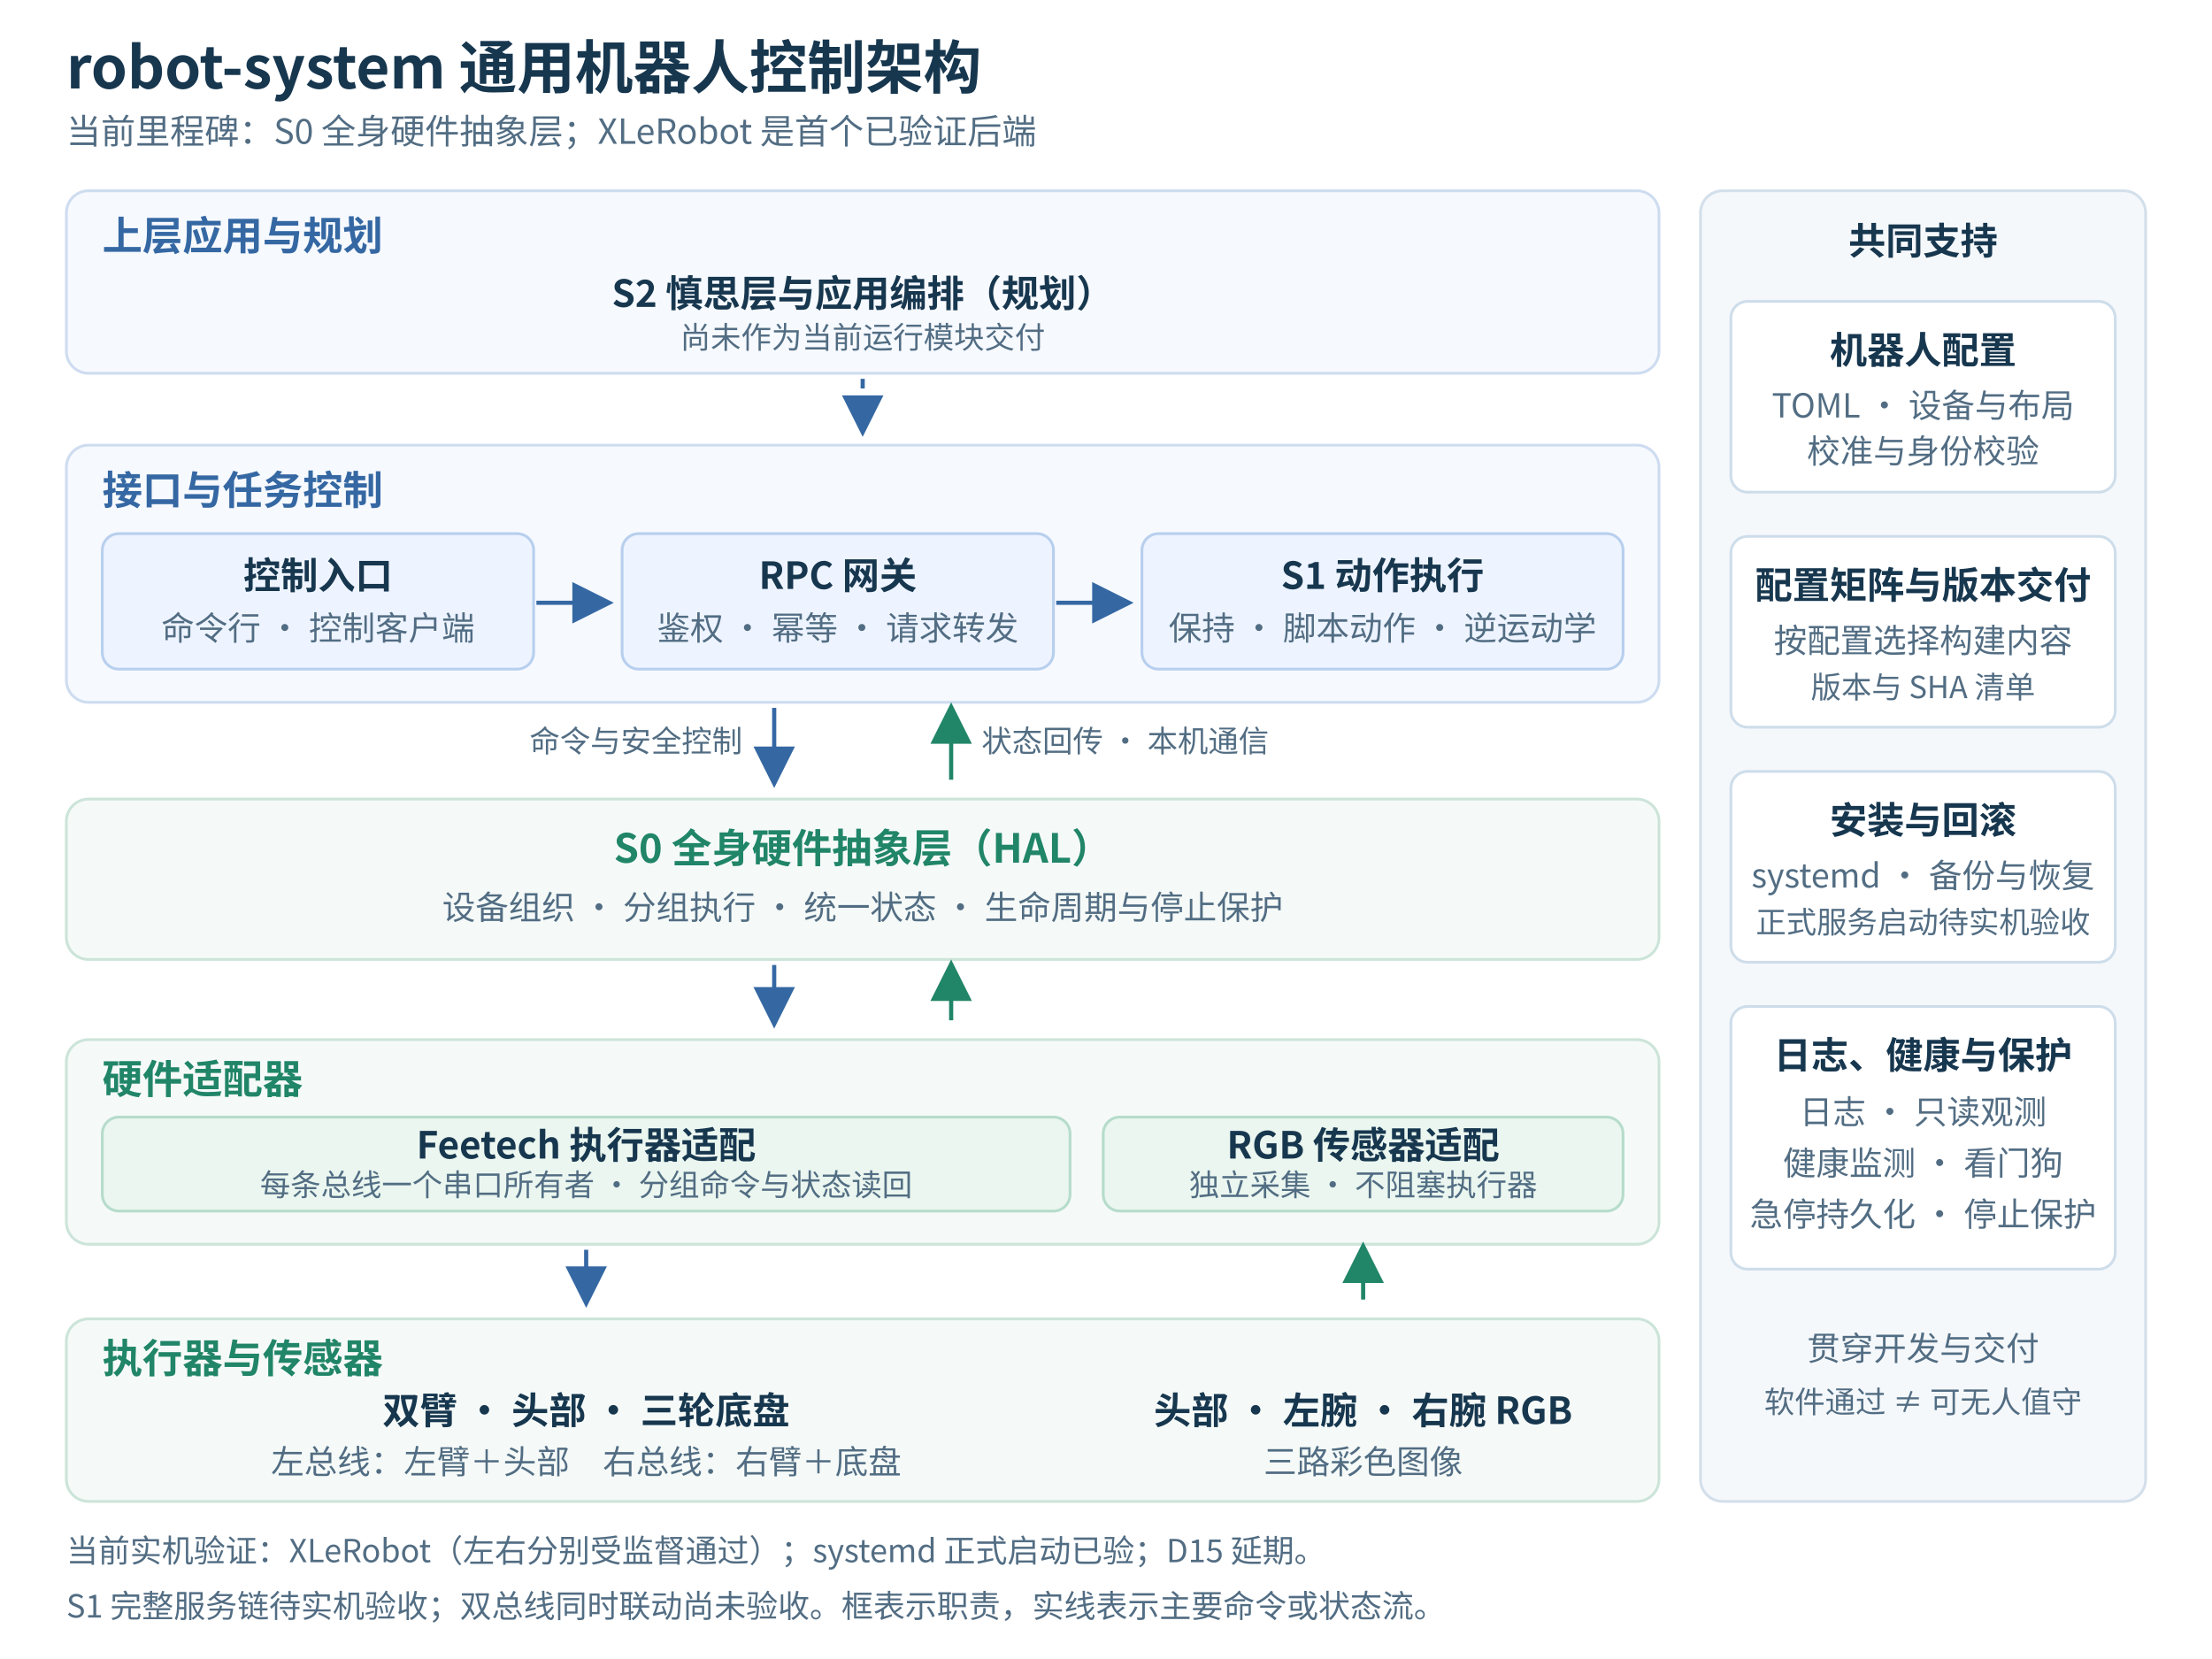
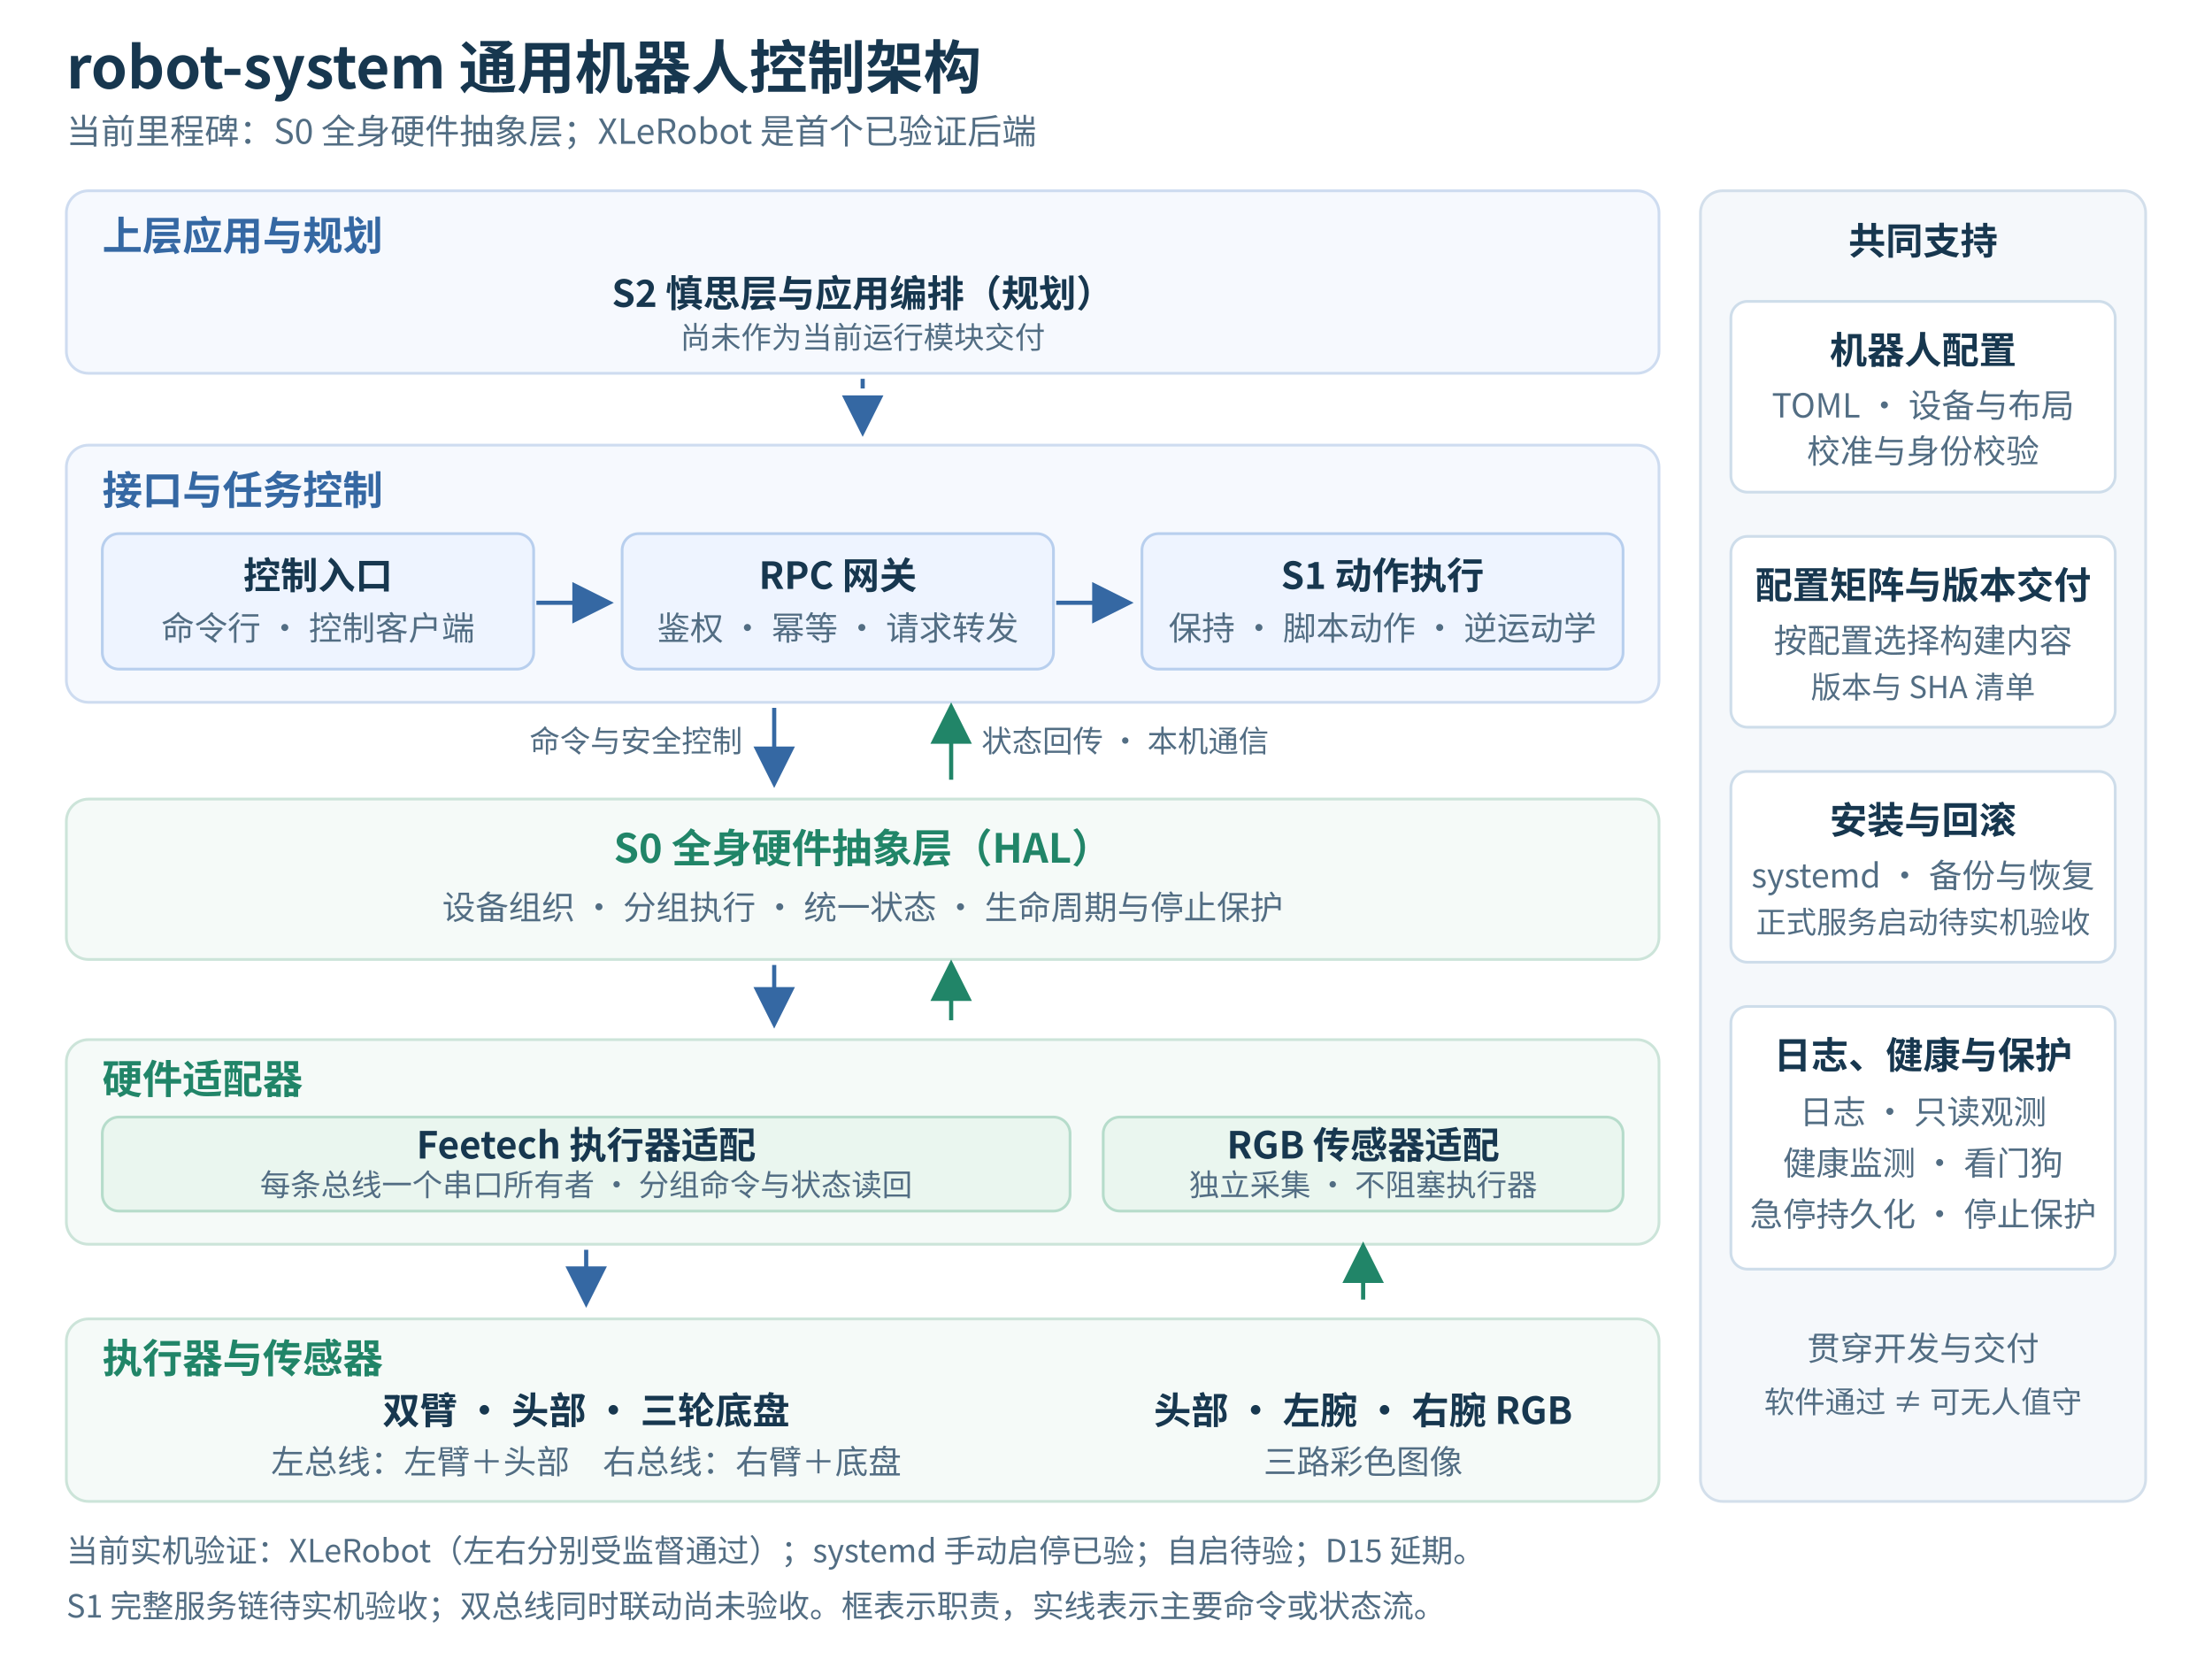
<svg xmlns="http://www.w3.org/2000/svg" width="1600" height="1200" viewBox="0 0 1600 1200" role="img" aria-labelledby="title description">
  <defs>
    <style>
      text { font-family: "PingFang SC", "Microsoft YaHei", "Noto Sans CJK SC", sans-serif; }
      .title { fill: #17374f; font-size: 42px; font-weight: 700; }
      .subtitle { fill: #526d83; font-size: 25px; }
      .layer { fill: #3568a3; font-size: 29px; font-weight: 700; }
      .green-title { fill: #218568; font-size: 29px; font-weight: 700; }
      .box-title { fill: #17374f; font-size: 27px; font-weight: 650; }
      .body { fill: #526d83; font-size: 24px; }
      .small { fill: #526d83; font-size: 22px; }
      .note { fill: #526d83; font-size: 23px; }
      .blue { fill: #f6f9fe; stroke: #cedcf0; stroke-width: 2; }
      .blue-box { fill: #eef4ff; stroke: #b8cfee; stroke-width: 2; }
      .green { fill: #f5faf8; stroke: #cce4d9; stroke-width: 2; }
      .green-box { fill: #eaf6ef; stroke: #b6dccb; stroke-width: 2; }
      .support { fill: #f5f8fb; stroke: #d3dfeb; stroke-width: 2; }
      .support-box { fill: white; stroke: #ceddea; stroke-width: 2; }
      .down { fill: none; stroke: #3568a3; stroke-width: 3; marker-end: url(#arrow-blue); }
      .up { fill: none; stroke: #218568; stroke-width: 3; marker-end: url(#arrow-green); }
    </style>
    <marker id="arrow-blue" markerWidth="10" markerHeight="10" refX="8" refY="5" orient="auto">
      <path d="M0,0 L10,5 L0,10 Z" fill="#3568a3" />
    </marker>
    <marker id="arrow-green" markerWidth="10" markerHeight="10" refX="8" refY="5" orient="auto">
      <path d="M0,0 L10,5 L0,10 Z" fill="#218568" />
    </marker>
  </defs>
  <rect width="1600" height="1200" fill="white" />
  <text x="48" y="64" class="title">robot-system 通用机器人控制架构</text>
  <text x="48" y="104" class="subtitle">当前里程碑：S0 全身硬件抽象层；XLeRobot 是首个已验证后端</text>
  <rect x="48" y="138" width="1152" height="132" rx="16" class="blue" />
  <text x="74" y="181" class="layer">上层应用与规划</text>
  <text x="624" y="222" text-anchor="middle" class="box-title">S2 慎思层与应用编排（规划）</text>
  <text x="624" y="252" text-anchor="middle" class="small">尚未作为当前运行模块交付</text>
  <path d="M624 274 V310" class="down" stroke-dasharray="7 6" />
  <rect x="48" y="322" width="1152" height="186" rx="16" class="blue" />
  <text x="74" y="365" class="layer">接口与任务控制</text>
  <rect x="74" y="386" width="312" height="98" rx="12" class="blue-box" />
  <text x="230" y="426" text-anchor="middle" class="box-title">控制入口</text>
  <text x="230" y="463" text-anchor="middle" class="body">命令行 · 控制客户端</text>
  <path d="M388 436 H438" class="down" />
  <rect x="450" y="386" width="312" height="98" rx="12" class="blue-box" />
  <text x="606" y="426" text-anchor="middle" class="box-title">RPC 网关</text>
  <text x="606" y="463" text-anchor="middle" class="body">鉴权 · 幂等 · 请求转发</text>
  <path d="M764 436 H814" class="down" />
  <rect x="826" y="386" width="348" height="98" rx="12" class="blue-box" />
  <text x="1000" y="426" text-anchor="middle" class="box-title">S1 动作执行</text>
  <text x="1000" y="463" text-anchor="middle" class="body">保持 · 脚本动作 · 逆运动学</text>
  <path d="M560 512 V564" class="down" />
  <path d="M688 564 V514" class="up" />
  <text x="537" y="544" text-anchor="end" class="small">命令与安全控制</text>
  <text x="710" y="544" class="small">状态回传 · 本机通信</text>
  <rect x="48" y="578" width="1152" height="116" rx="16" class="green" />
  <text x="624" y="624" text-anchor="middle" class="green-title">S0 全身硬件抽象层（HAL）</text>
  <text x="624" y="665" text-anchor="middle" class="body">设备组织 · 分组执行 · 统一状态 · 生命周期与停止保护</text>
  <path d="M560 698 V738" class="down" />
  <path d="M688 738 V700" class="up" />
  <rect x="48" y="752" width="1152" height="148" rx="16" class="green" />
  <text x="74" y="791" class="green-title">硬件适配器</text>
  <rect x="74" y="808" width="700" height="68" rx="12" class="green-box" />
  <text x="424" y="838" text-anchor="middle" class="box-title">Feetech 执行器适配</text>
  <text x="424" y="865" text-anchor="middle" class="small">每条总线一个串口所有者 · 分组命令与状态读回</text>
  <rect x="798" y="808" width="376" height="68" rx="12" class="green-box" />
  <text x="986" y="838" text-anchor="middle" class="box-title">RGB 传感器适配</text>
  <text x="986" y="865" text-anchor="middle" class="small">独立采集 · 不阻塞执行器</text>
  <path d="M424 904 V940" class="down" />
  <path d="M986 940 V904" class="up" />
  <rect x="48" y="954" width="1152" height="132" rx="16" class="green" />
  <text x="74" y="993" class="green-title">执行器与传感器</text>
  <text x="424" y="1030" text-anchor="middle" class="box-title">双臂 · 头部 · 三轮底盘</text>
  <text x="424" y="1066" text-anchor="middle" class="body">左总线：左臂＋头部　右总线：右臂＋底盘</text>
  <text x="986" y="1030" text-anchor="middle" class="box-title">头部 · 左腕 · 右腕 RGB</text>
  <text x="986" y="1066" text-anchor="middle" class="body">三路彩色图像</text>
  <rect x="1230" y="138" width="322" height="948" rx="16" class="support" />
  <text x="1391" y="184" text-anchor="middle" class="box-title">共同支持</text>
  <rect x="1252" y="218" width="278" height="138" rx="12" class="support-box" />
  <text x="1391" y="263" text-anchor="middle" class="box-title">机器人配置</text>
  <text x="1391" y="302" text-anchor="middle" class="body">TOML · 设备与布局</text>
  <text x="1391" y="335" text-anchor="middle" class="body">校准与身份校验</text>
  <rect x="1252" y="388" width="278" height="138" rx="12" class="support-box" />
  <text x="1391" y="433" text-anchor="middle" class="box-title">配置矩阵与版本交付</text>
  <text x="1391" y="472" text-anchor="middle" class="body">按配置选择构建内容</text>
  <text x="1391" y="505" text-anchor="middle" class="small">版本与 SHA 清单</text>
  <rect x="1252" y="558" width="278" height="138" rx="12" class="support-box" />
  <text x="1391" y="603" text-anchor="middle" class="box-title">安装与回滚</text>
  <text x="1391" y="642" text-anchor="middle" class="body">systemd · 备份与恢复</text>
  <text x="1391" y="675" text-anchor="middle" class="small">正式服务启动待实机验收</text>
  <rect x="1252" y="728" width="278" height="190" rx="12" class="support-box" />
  <text x="1391" y="773" text-anchor="middle" class="box-title">日志、健康与保护</text>
  <text x="1391" y="813" text-anchor="middle" class="body">日志 · 只读观测</text>
  <text x="1391" y="850" text-anchor="middle" class="body">健康监测 · 看门狗</text>
  <text x="1391" y="887" text-anchor="middle" class="body">急停持久化 · 停止保护</text>
  <text x="1391" y="984" text-anchor="middle" class="body">贯穿开发与交付</text>
  <text x="1391" y="1022" text-anchor="middle" class="small">软件通过 ≠ 可无人值守</text>
-   <text x="48" y="1130" class="note">当前实机验证：XLeRobot（左右分别受监督通过）；systemd 正式启动已验；D15 延期。</text>
+   <text x="48" y="1130" class="note">当前实机验证：XLeRobot（左右分别受监督通过）；systemd 手动启停已验；自启待验；D15 延期。</text>
  <text x="48" y="1170" class="note">S1 完整服务链待实机验收；双总线同时联动尚未验收。框表示职责，实线表示主要命令或状态流。</text>
</svg>
